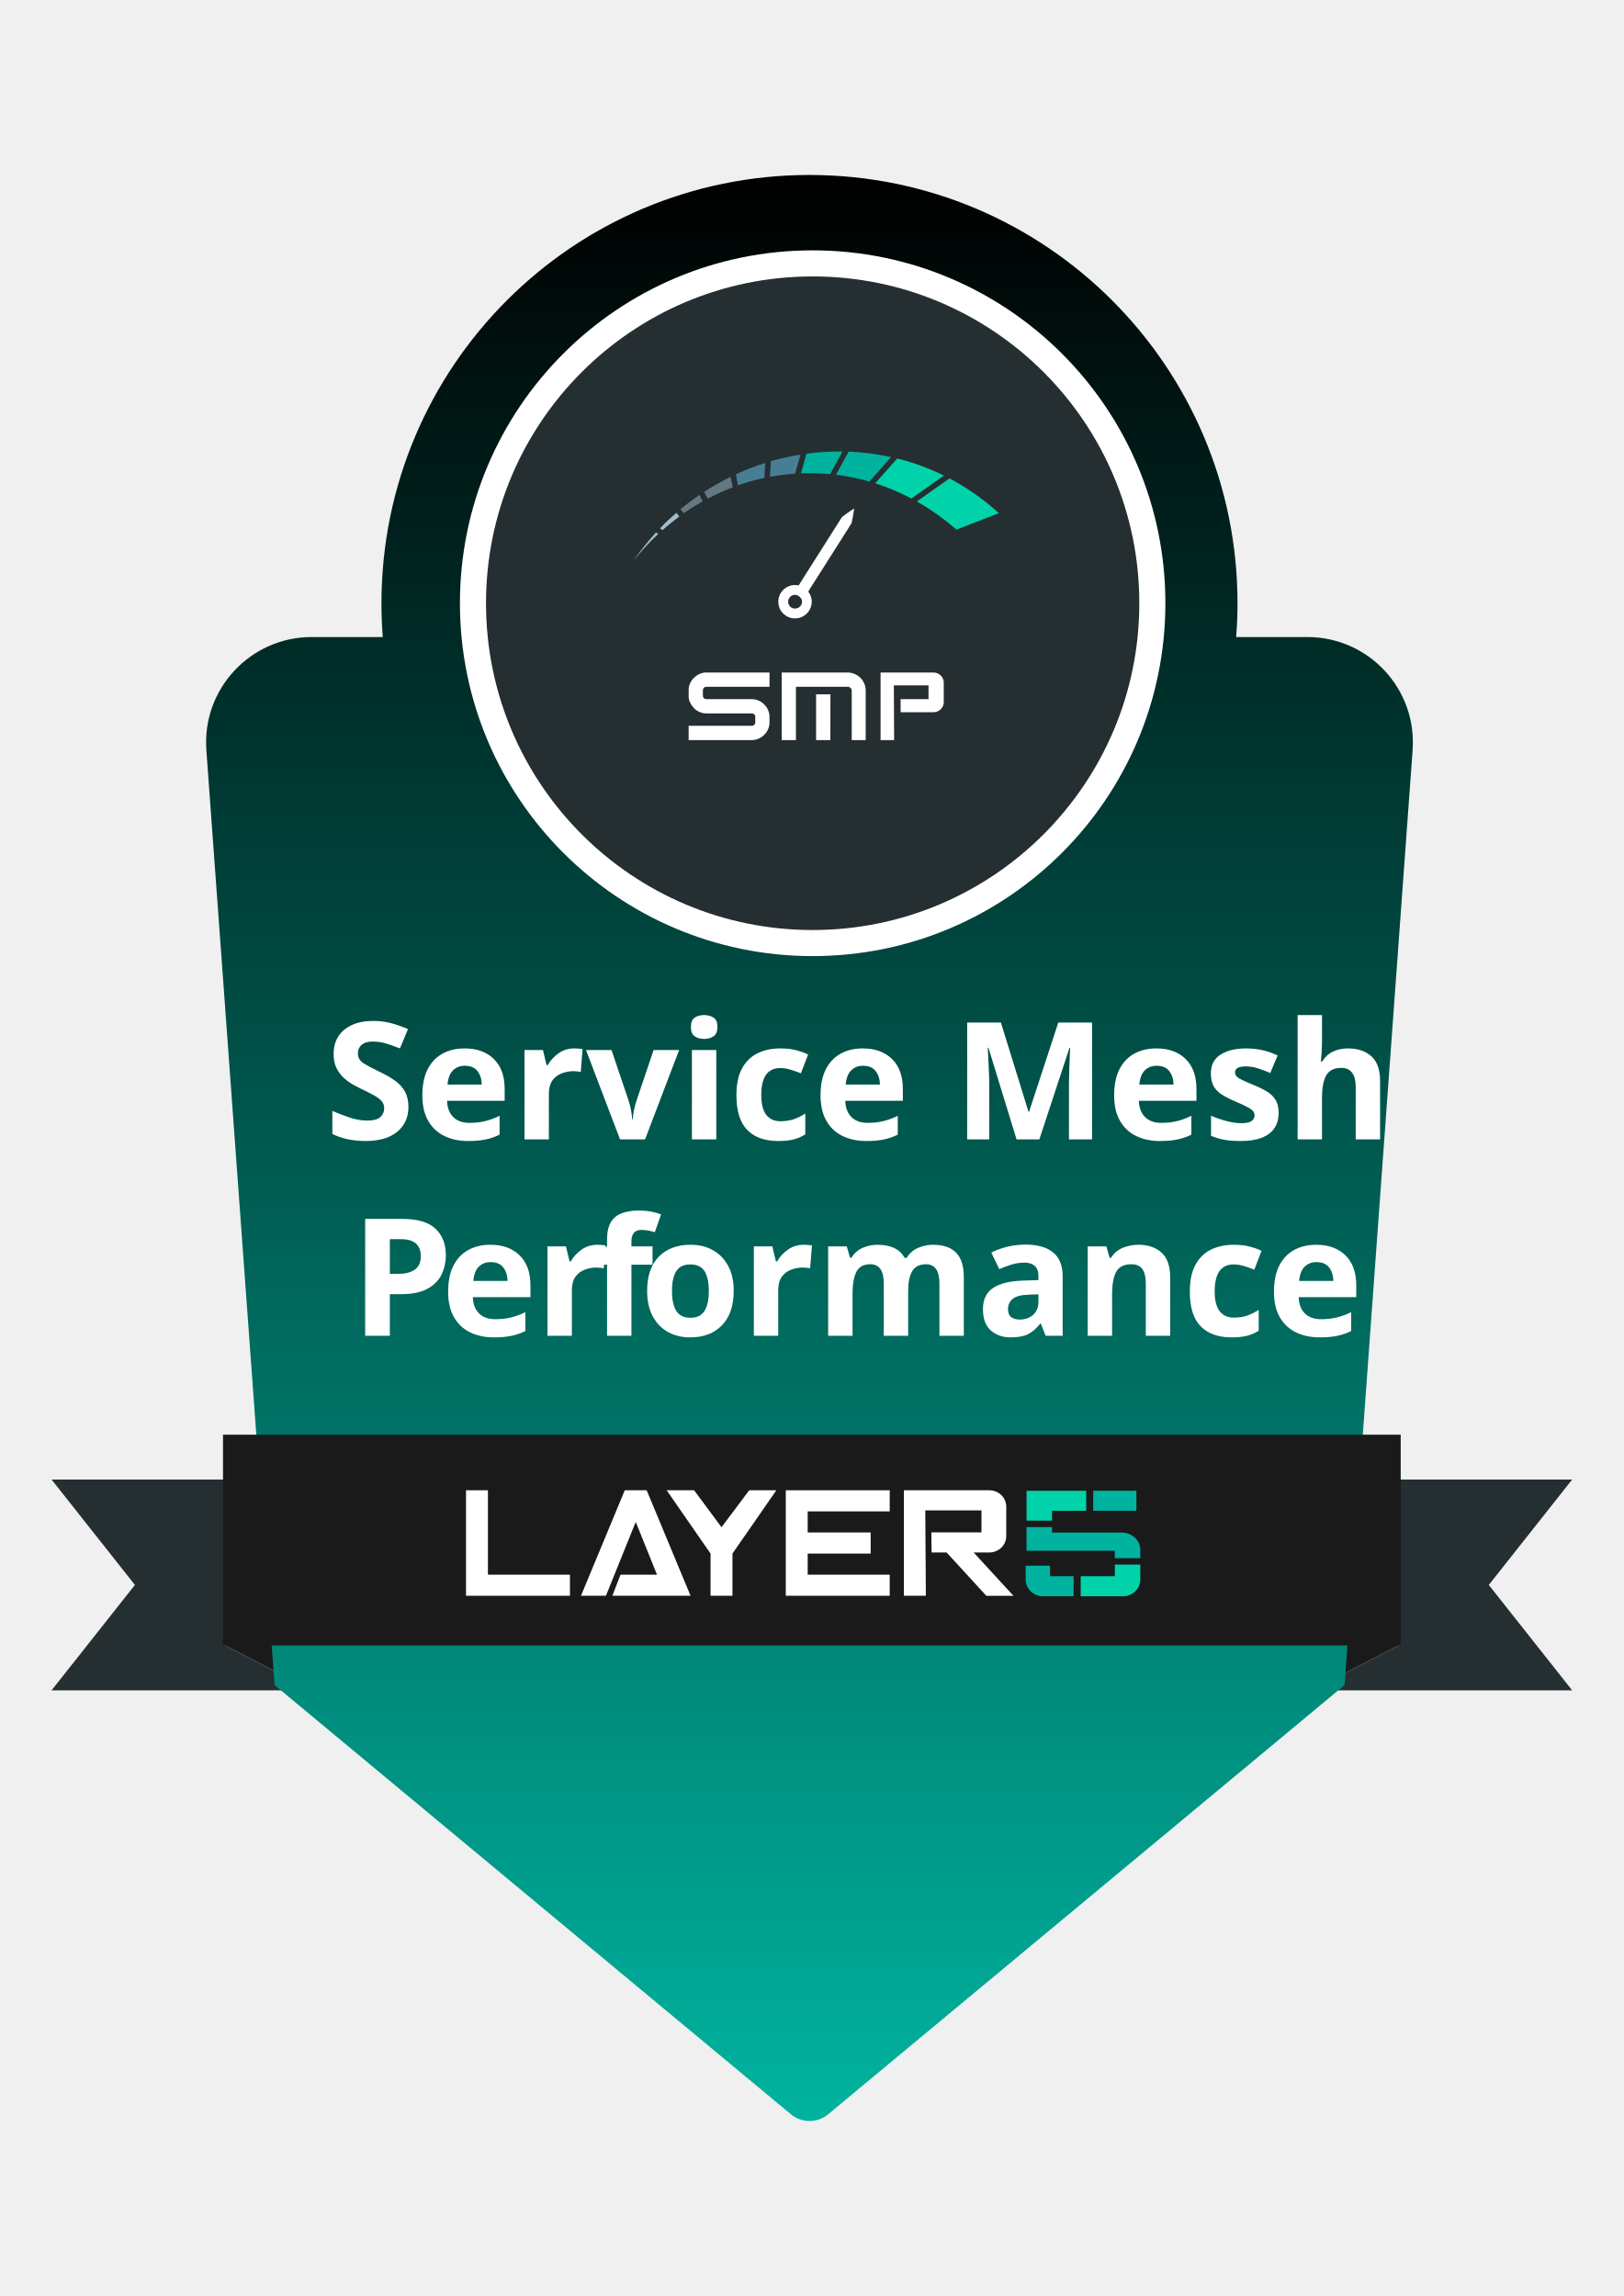
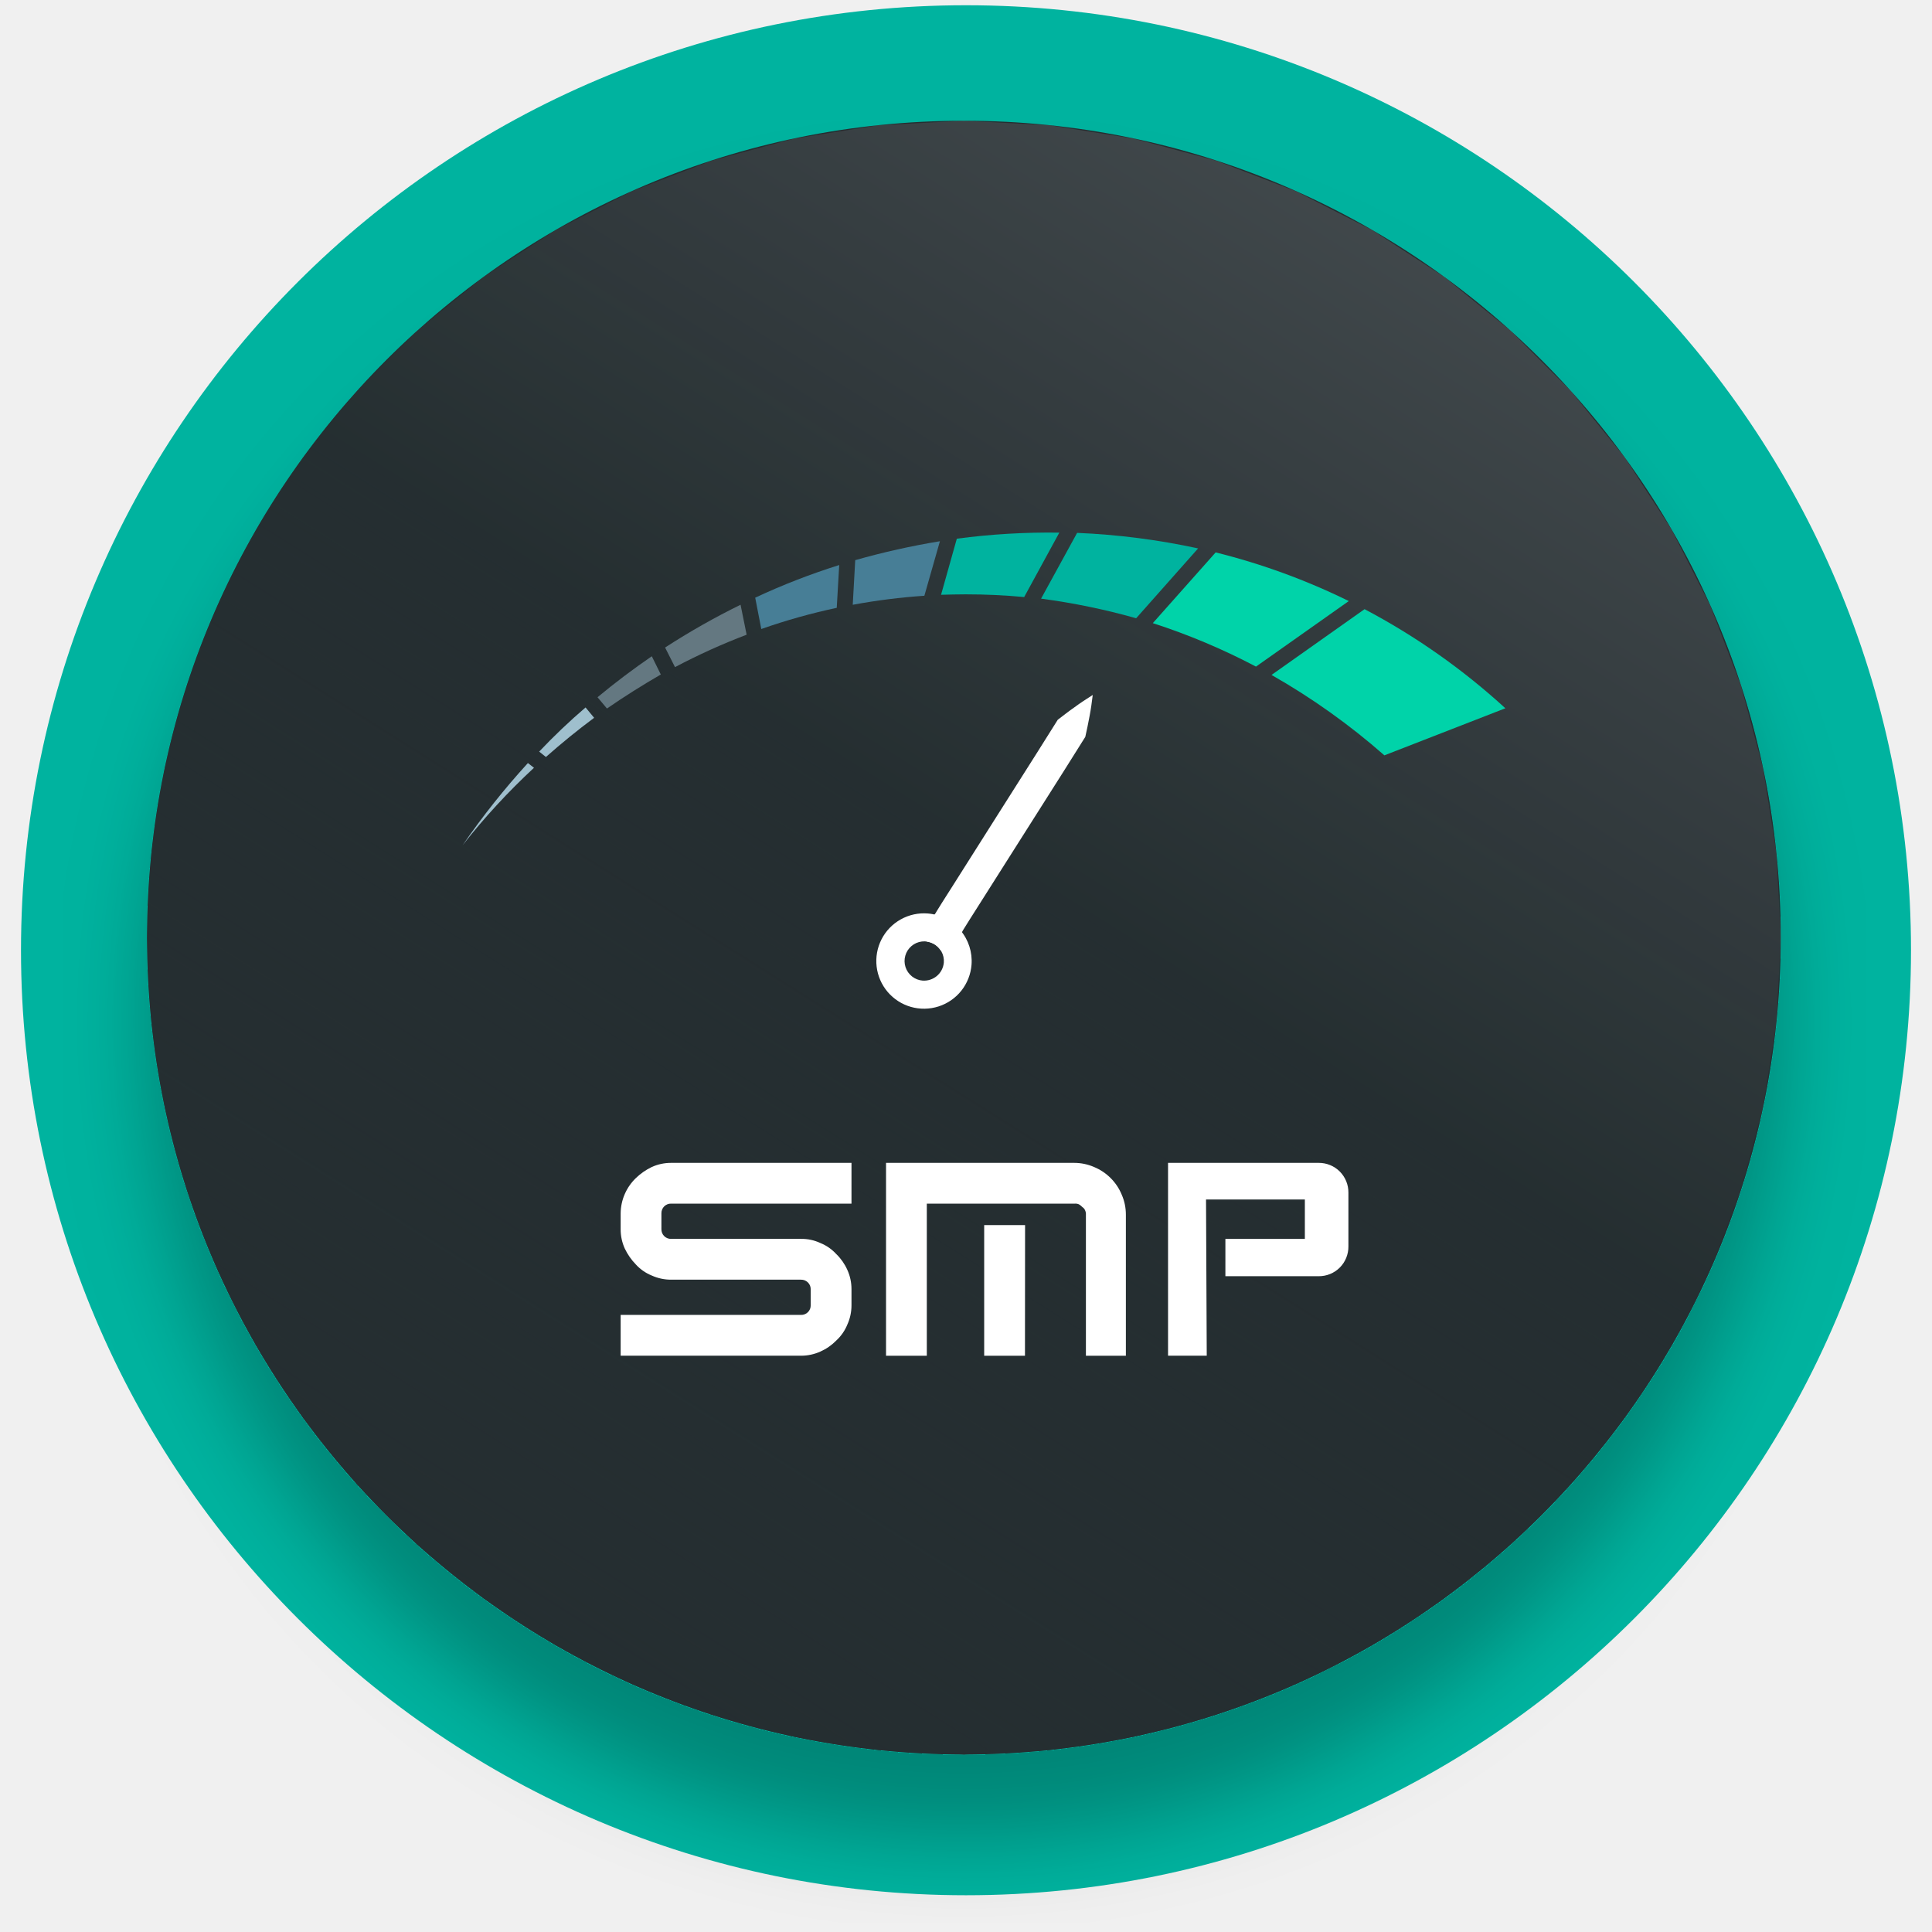
- <svg xmlns="http://www.w3.org/2000/svg" id="Layer_1" data-name="Layer 1" viewBox="0 0 595.28 841.89">
+ <svg xmlns="http://www.w3.org/2000/svg" width="90" height="90" viewBox="0 0 90 92" fill="none">
+   <circle cx="45" cy="45.25" r="45" fill="#00B39F" />
+   <g filter="url(#filter0_d_16399_39950)">
+     <circle cx="44.9" cy="44.65" r="38.9" fill="#252E31" />
+   </g>
+   <path d="M44.9 5.75L48.966 5.963L52.988 6.6L56.921 7.654L60.722 9.113L64.35 10.962L67.765 13.179L70.929 15.742L73.808 18.621L76.371 21.785L78.588 25.2L80.437 28.828L81.896 32.629L82.95 36.562L83.587 40.584L83.8 44.65L83.587 48.716L82.95 52.738L81.896 56.671L80.437 60.472L78.588 64.1L76.371 67.515L73.808 70.679L70.929 73.558L67.765 76.121L64.35 78.338L60.722 80.187L56.921 81.646L52.988 82.7L48.966 83.337L44.9 83.55L40.834 83.337L36.812 82.7L32.879 81.646L29.078 80.187L25.45 78.338L22.035 76.121L18.871 73.558L15.992 70.679L13.429 67.515L11.212 64.1L9.363 60.472L7.904 56.671L6.85 52.738L6.213 48.716L6 44.65L6.213 40.584L6.85 36.562L7.904 32.629L9.363 28.828L11.212 25.2L13.429 21.785L15.992 18.621L18.871 15.742L22.035 13.179L25.45 10.962L29.078 9.113L32.879 7.654L36.812 6.6L40.834 5.963L44.9 5.75Z" fill="url(#paint0_linear_16399_39950)" />
+   <path d="M31.143 31.768C32.248 31.184 33.387 30.668 34.554 30.224L34.265 28.797C33.028 29.404 31.828 30.085 30.671 30.835L31.143 31.768Z" fill="#647881" />
+   <path d="M53.102 29.441L56.052 26.115C54.157 25.703 52.229 25.456 50.291 25.375L48.575 28.507C50.105 28.709 51.617 29.021 53.102 29.441Z" fill="#00B39F" />
+   <path d="M30.467 32.119L30.038 31.25C29.148 31.861 28.279 32.516 27.453 33.202L27.903 33.739C28.74 33.16 29.598 32.623 30.467 32.119Z" fill="#647881" />
+   <path d="M58.809 31.743L63.228 28.622C61.204 27.626 59.078 26.849 56.889 26.305L53.896 29.673C55.59 30.22 57.234 30.913 58.809 31.743Z" fill="#00D3A9" />
+   <path d="M27.292 34.181L26.884 33.688C26.112 34.349 25.374 35.051 24.675 35.79L24.996 36.047C25.737 35.393 26.498 34.771 27.292 34.181Z" fill="#9FBFCD" />
+   <path d="M63.979 29.008L59.549 32.14C61.466 33.23 63.267 34.513 64.923 35.969L70.684 33.727C68.66 31.874 66.407 30.288 63.979 29.008Z" fill="#00D3A9" />
+   <path d="M24.138 36.336C23.013 37.568 21.973 38.876 21.027 40.251C22.062 38.934 23.199 37.7 24.428 36.561L24.138 36.336Z" fill="#9FBFCD" />
+   <path d="M39.725 26.674L39.607 28.799C40.735 28.59 41.874 28.446 43.018 28.369L43.758 25.773C42.398 25.996 41.051 26.297 39.725 26.674Z" fill="#477E96" />
+   <path d="M43.812 28.323C44.198 28.313 44.595 28.302 44.992 28.302C45.925 28.302 46.859 28.345 47.77 28.431L49.444 25.363C47.812 25.34 46.181 25.437 44.563 25.652L43.812 28.323Z" fill="#00B39F" />
+   <path d="M35.252 29.953C36.427 29.54 37.627 29.204 38.845 28.944L38.963 26.906C37.597 27.335 36.26 27.854 34.962 28.461L35.252 29.953Z" fill="#477E96" />
+   <path d="M52.646 64.559H50.71V57.844C50.715 57.777 50.703 57.709 50.676 57.647C50.652 57.579 50.605 57.521 50.544 57.482C50.496 57.43 50.441 57.386 50.38 57.351C50.315 57.322 50.244 57.31 50.173 57.317H41.192V55.375H50.144C50.473 55.374 50.798 55.441 51.099 55.572C51.394 55.694 51.663 55.873 51.888 56.099C52.114 56.324 52.293 56.592 52.415 56.888C52.547 57.189 52.614 57.514 52.613 57.842V64.556L52.646 64.559ZM43.134 64.559H41.192V57.317H43.134V64.559ZM47.808 64.559H45.866V58.337H47.813L47.808 64.559Z" fill="white" />
+   <path d="M39.547 62.155C39.548 62.472 39.481 62.787 39.349 63.076C39.232 63.365 39.052 63.623 38.823 63.834C38.606 64.056 38.35 64.234 38.066 64.36C37.776 64.491 37.462 64.558 37.144 64.558H28.555V62.615H37.144C37.205 62.617 37.265 62.606 37.322 62.583C37.379 62.561 37.43 62.527 37.473 62.484C37.516 62.441 37.55 62.389 37.573 62.333C37.596 62.276 37.606 62.216 37.605 62.155V61.397C37.606 61.336 37.595 61.276 37.573 61.219C37.55 61.163 37.516 61.112 37.473 61.069C37.43 61.026 37.378 60.992 37.322 60.969C37.265 60.947 37.205 60.936 37.144 60.937H30.957C30.64 60.938 30.325 60.871 30.036 60.74C29.747 60.623 29.489 60.443 29.279 60.213C29.063 59.991 28.885 59.735 28.752 59.456C28.62 59.166 28.553 58.852 28.555 58.534V57.778C28.558 57.464 28.623 57.154 28.748 56.866C28.872 56.578 29.053 56.317 29.279 56.099C29.501 55.884 29.757 55.706 30.036 55.572C30.325 55.441 30.64 55.374 30.957 55.375H39.547V57.316H30.957C30.896 57.314 30.836 57.325 30.779 57.348C30.723 57.37 30.671 57.404 30.628 57.447C30.585 57.49 30.551 57.542 30.528 57.599C30.506 57.655 30.495 57.716 30.496 57.777V58.533C30.495 58.594 30.506 58.655 30.528 58.711C30.551 58.768 30.585 58.819 30.628 58.863C30.671 58.906 30.723 58.94 30.779 58.962C30.836 58.985 30.896 58.996 30.957 58.994H37.144C37.462 58.989 37.778 59.057 38.066 59.192C38.355 59.308 38.613 59.488 38.823 59.718C39.045 59.933 39.224 60.188 39.349 60.469C39.481 60.759 39.548 61.073 39.547 61.391V62.155Z" fill="white" />
+   <path d="M61.663 60.772H61.795C61.981 60.773 62.166 60.738 62.339 60.667C62.511 60.596 62.668 60.492 62.8 60.36C62.932 60.227 63.036 60.071 63.106 59.898C63.176 59.725 63.212 59.54 63.21 59.354V56.79C63.211 56.604 63.176 56.419 63.105 56.247C63.035 56.075 62.93 55.918 62.799 55.786C62.667 55.655 62.511 55.55 62.338 55.48C62.166 55.409 61.981 55.374 61.795 55.375H54.621V64.558H56.464L56.43 57.119H61.136V58.995H57.352V60.772" fill="white" />
+   <path d="M43.182 43.499C42.735 43.463 42.286 43.561 41.894 43.78C41.502 43.998 41.183 44.328 40.978 44.728C40.774 45.128 40.692 45.58 40.744 46.026C40.796 46.472 40.979 46.893 41.27 47.235C41.561 47.577 41.947 47.825 42.379 47.948C42.811 48.07 43.27 48.062 43.698 47.924C44.125 47.786 44.502 47.525 44.781 47.172C45.059 46.82 45.227 46.393 45.263 45.945C45.311 45.345 45.119 44.75 44.729 44.292C44.339 43.833 43.782 43.548 43.182 43.499ZM42.935 46.696C42.751 46.681 42.575 46.612 42.429 46.497C42.284 46.382 42.176 46.227 42.119 46.051C42.062 45.874 42.059 45.685 42.11 45.507C42.16 45.329 42.262 45.17 42.404 45.05C42.545 44.929 42.718 44.854 42.902 44.833C43.086 44.811 43.272 44.845 43.437 44.929C43.602 45.014 43.738 45.145 43.828 45.307C43.919 45.468 43.959 45.653 43.944 45.838C43.922 46.085 43.804 46.313 43.615 46.473C43.426 46.633 43.182 46.713 42.935 46.695V46.696Z" fill="white" />
+   <path d="M50.173 33.674C49.894 33.867 49.637 34.071 49.369 34.275L48.371 35.862L46.365 39.027L44.362 42.191L43.858 42.984L43.611 43.381C43.575 43.45 43.532 43.514 43.483 43.574C43.427 43.629 43.383 43.695 43.354 43.767C43.279 44.089 43.214 44.411 43.15 44.744C43.141 44.775 43.138 44.808 43.139 44.84C43.272 44.858 43.4 44.905 43.513 44.977C43.626 45.049 43.722 45.145 43.794 45.258C43.821 45.238 43.849 45.22 43.88 45.205C44.158 45.012 44.416 44.808 44.684 44.604C44.739 44.547 44.78 44.477 44.802 44.4C44.837 44.33 44.877 44.262 44.92 44.197L45.167 43.8L45.671 43.006L47.677 39.841L49.683 36.677L50.681 35.089C50.756 34.767 50.82 34.435 50.884 34.102C50.949 33.77 50.992 33.437 51.035 33.094C50.734 33.287 50.445 33.47 50.173 33.674Z" fill="white" />
  <defs>
-     <style>
-       .cls-1 {
-         fill: #00b39f;
-       }
- 
-       .cls-2, .cls-3 {
-         fill: #fff;
-       }
- 
-       .cls-4, .cls-5 {
-         fill: #252e31;
-       }
- 
-       .cls-6 {
-         fill: #9fbfcd;
-       }
- 
-       .cls-7 {
-         fill: #477e96;
-       }
- 
-       .cls-8 {
-         fill: #647881;
-       }
- 
-       .cls-9 {
-         letter-spacing: -.03em;
-       }
- 
-       .cls-10 {
-         fill: #00d3a9;
-       }
- 
-       .cls-11 {
-         clip-path: url(#clippath);
-       }
- 
-       .cls-12 {
-         fill: #a20e30;
-       }
- 
-       .cls-13 {
-         fill: none;
-       }
- 
-       .cls-5 {
-         stroke: #fff;
-         stroke-width: 9.56px;
-       }
- 
-       .cls-14 {
-         fill: #1a1a1a;
-       }
- 
-       .cls-15 {
-         fill: url(#linear-gradient);
-       }
- 
-       .cls-3 {
-         font-family: QanelasSoft-SemiBold, 'Qanelas Soft';
-         font-size: 60px;
-         font-weight: 600;
-       }
- 
-       .cls-16 {
-         letter-spacing: -.01em;
-       }
- 
-       .cls-17 {
-         letter-spacing: 0em;
-       }
-     </style>
-     <clipPath id="clippath">
-       <rect class="cls-13" x="18.91" y="64.17" width="557.47" height="713.56" />
-     </clipPath>
-     <linearGradient id="linear-gradient" x1="296.78" y1="779.83" x2="296.78" y2="66.28" gradientTransform="translate(0 844) scale(1 -1)" gradientUnits="userSpaceOnUse">
-       <stop offset="0" stop-color="#000" />
-       <stop offset="1" stop-color="#00b39f" />
+     <filter id="filter0_d_16399_39950" x="2" y="5.75" width="85.8" height="85.797" filterUnits="userSpaceOnUse" color-interpolation-filters="sRGB">
+       <feFlood flood-opacity="0" result="BackgroundImageFix" />
+       <feColorMatrix in="SourceAlpha" type="matrix" values="0 0 0 0 0 0 0 0 0 0 0 0 0 0 0 0 0 0 127 0" result="hardAlpha" />
+       <feOffset dy="4" />
+       <feGaussianBlur stdDeviation="2" />
+       <feComposite in2="hardAlpha" operator="out" />
+       <feColorMatrix type="matrix" values="0 0 0 0 0 0 0 0 0 0 0 0 0 0 0 0 0 0 0.25 0" />
+       <feBlend mode="normal" in2="BackgroundImageFix" result="effect1_dropShadow_16399_39950" />
+       <feBlend mode="normal" in="SourceGraphic" in2="effect1_dropShadow_16399_39950" result="shape" />
+     </filter>
+     <linearGradient id="paint0_linear_16399_39950" x1="72.552" y1="1.766" x2="20.998" y2="83.55" gradientUnits="userSpaceOnUse">
+       <stop stop-color="white" stop-opacity="0.17" />
+       <stop offset="0.486" stop-color="#252E31" stop-opacity="0.16" />
+       <stop offset="1" stop-color="#252E31" />
    </linearGradient>
  </defs>
-   <g id="smp">
-     <g class="cls-11">
-       <g>
-         <path class="cls-14" d="m480.87,602.94v16.86l32.65-16.86h-32.65Z" />
-         <path class="cls-14" d="m114.41,619.8v-16.86h-32.65l32.65,16.86Z" />
-         <path class="cls-4" d="m576.37,542.52H18.91l30.55,38.64-30.55,38.64h95.5l-32.65-16.86h32.65v-19.01h366.46v19.01h32.65l-32.65,16.86h95.5l-30.55-38.64,30.55-38.64Z" />
-         <path class="cls-15" d="m517.88,275.16l-24.94,342.73-189.32,157.36c-3.92,3.3-9.75,3.3-13.67,0l-189.28-157.36-25.01-342.73c-1.69-22.44,16.09-41.57,38.58-41.57h26.09c-.32-4.09-.48-8.22-.48-12.4,0-86.74,70.27-157.03,156.92-157.03s156.92,70.29,156.92,157.03c0,4.17-.16,8.31-.51,12.4h26.15c22.49,0,40.26,19.13,38.54,41.57Z" />
-         <text class="cls-3" transform="translate(119.08 417.79)">
-           <tspan x="0" y="0">Service Mesh</tspan>
-           <tspan class="cls-9" x="9.39" y="72">P</tspan>
-           <tspan x="42.51" y="72">e</tspan>
-           <tspan class="cls-17" x="76.95" y="72">r</tspan>
-           <tspan class="cls-16" x="97.35" y="72">f</tspan>
-           <tspan x="115.47" y="72">ormance</tspan>
-         </text>
-         <path class="cls-5" d="m297.92,345.8c68.78,0,124.55-55.79,124.55-124.61s-55.78-124.61-124.55-124.61-124.52,55.79-124.52,124.61,55.75,124.61,124.52,124.61Z" />
-         <path class="cls-8" d="m259.44,182.86c2.99-1.58,6.05-2.97,9.21-4.17l-.8-3.85c-3.31,1.64-6.56,3.48-9.68,5.5l1.27,2.52Z" />
-         <path class="cls-1" d="m318.73,176.58l7.96-8.98c-5.13-1.11-10.32-1.78-15.55-2l-4.65,8.46c4.14.54,8.22,1.39,12.23,2.52Z" />
-         <path class="cls-8" d="m257.63,183.8l-1.18-2.35c-2.39,1.65-4.75,3.42-6.98,5.27l1.21,1.45c2.26-1.56,4.59-3.01,6.94-4.37Z" />
-         <path class="cls-10" d="m334.11,182.8l11.95-8.43c-5.48-2.69-11.21-4.78-17.11-6.26l-8.09,9.09c4.59,1.48,9.01,3.35,13.25,5.59Z" />
-         <path class="cls-6" d="m249.06,189.36l-1.11-1.33c-2.07,1.79-4.08,3.68-5.96,5.68l.86.7c2.01-1.77,4.05-3.45,6.21-5.04Z" />
-         <path class="cls-10" d="m348.1,175.41l-11.98,8.46c5.19,2.94,10.03,6.41,14.53,10.34l15.55-6.05c-5.48-5-11.56-9.28-18.09-12.74Z" />
-         <path class="cls-6" d="m240.52,195.2c-3.03,3.33-5.83,6.86-8.38,10.57,2.77-3.56,5.86-6.89,9.17-9.96l-.8-.61Z" />
-         <path class="cls-7" d="m282.6,169.11l-.32,5.73c3.06-.56,6.12-.95,9.21-1.16l2.01-7.01c-3.66.6-7.29,1.41-10.89,2.43Z" />
-         <path class="cls-1" d="m293.66,173.56c1.02-.03,2.1-.06,3.19-.06,2.52,0,5.03.12,7.49.35l4.52-8.28c-4.4-.06-8.82.2-13.19.78l-2.01,7.21Z" />
-         <path class="cls-7" d="m270.53,177.96c3.19-1.11,6.4-2.02,9.72-2.72l.32-5.5c-3.7,1.16-7.29,2.56-10.8,4.2l.76,4.03Z" />
-         <path class="cls-2" d="m317.48,271.38h-5.22v-18.13c.03-.18,0-.37-.1-.53-.06-.18-.19-.34-.35-.45-.13-.14-.29-.26-.45-.35-.16-.08-.35-.11-.54-.09h-24.24v-5.24h24.15c.89,0,1.78.18,2.58.53.8.33,1.53.81,2.13,1.42.61.61,1.08,1.33,1.43,2.13.35.81.51,1.69.51,2.58v18.13h.1Zm-25.68,0h-5.22v-19.55h5.22v19.55Zm12.61,0h-5.22v-16.8h5.26l-.03,16.8Z" />
-         <path class="cls-2" d="m282.12,264.89c0,.86-.16,1.71-.54,2.49-.32.78-.8,1.48-1.4,2.04-.61.6-1.27,1.08-2.04,1.42-.8.35-1.66.54-2.52.53h-23.16v-5.24h23.16c.19,0,.35-.02.51-.09.13-.06.29-.15.38-.27.13-.12.22-.25.29-.41.06-.15.1-.32.1-.48v-2.04c0-.16-.03-.33-.1-.48-.06-.15-.16-.29-.29-.41-.1-.12-.25-.21-.38-.27-.16-.06-.32-.09-.51-.09h-16.69c-.86,0-1.69-.18-2.48-.53-.76-.32-1.47-.8-2.04-1.42-.57-.6-1.05-1.29-1.43-2.04-.35-.78-.54-1.63-.51-2.49v-2.04c0-.85.16-1.68.51-2.46.32-.78.83-1.48,1.43-2.07.61-.58,1.27-1.06,2.04-1.42.8-.35,1.62-.54,2.48-.53h23.19v5.24h-23.19c-.16,0-.32.03-.48.09-.16.06-.29.15-.41.27-.1.12-.19.26-.25.41-.06.15-.1.32-.1.48v2.04c0,.16.03.33.1.48s.16.29.25.41c.13.12.26.21.41.27.16.06.32.09.48.09h16.69c.86-.01,1.72.17,2.52.53.76.31,1.47.8,2.04,1.42.61.58,1.08,1.27,1.4,2.03.35.78.54,1.63.54,2.49v2.06Z" />
-         <path class="cls-2" d="m341.82,261.16h.38c.48,0,.99-.09,1.47-.28.45-.19.89-.47,1.24-.83.35-.36.64-.78.83-1.25.19-.47.29-.97.26-1.47v-6.92c.03-.5-.06-1-.26-1.47-.19-.47-.48-.89-.83-1.24-.38-.36-.8-.64-1.24-.83-.48-.19-.99-.29-1.47-.28h-19.37v24.79h4.97l-.1-20.08h12.71v5.06h-10.23v4.8" />
-         <path class="cls-2" d="m291.94,214.53c-1.21-.1-2.42.17-3.47.76s-1.91,1.48-2.48,2.56c-.54,1.08-.76,2.3-.61,3.5.13,1.2.61,2.34,1.4,3.26.8.92,1.85,1.59,2.99,1.92,1.18.33,2.42.31,3.57-.06,1.15-.37,2.17-1.08,2.93-2.03.73-.95,1.21-2.1,1.31-3.31.13-1.62-.41-3.23-1.47-4.46-1.05-1.24-2.55-2.01-4.17-2.14Zm-.67,8.63c-.48-.04-.96-.23-1.37-.54-.38-.31-.67-.73-.83-1.21-.16-.48-.16-.99-.03-1.47.16-.48.41-.91.8-1.23.38-.32.86-.53,1.34-.59.51-.06,1.02.03,1.47.26.45.23.8.58,1.05,1.02s.35.94.32,1.43c-.06.67-.38,1.28-.89,1.71-.51.43-1.18.65-1.85.6h0Z" />
-         <path class="cls-2" d="m310.83,188c-.76.52-1.47,1.07-2.17,1.62l-2.71,4.29-5.42,8.54-5.42,8.54-1.34,2.14-.67,1.07c-.1.18-.22.36-.35.52-.16.15-.29.32-.35.52-.22.87-.38,1.74-.54,2.64-.03.08-.06.17-.03.26.35.05.7.17.99.37.32.19.57.45.76.76.06-.05.16-.1.22-.14.76-.52,1.47-1.07,2.2-1.62.13-.15.25-.34.32-.55.1-.19.19-.37.32-.55l.64-1.07,1.37-2.14,5.42-8.54,5.42-8.54,2.71-4.29c.19-.87.38-1.77.54-2.66.16-.9.29-1.8.41-2.72-.83.52-1.59,1.02-2.33,1.57Z" />
-         <path class="cls-12" d="m114.41,583.9v19.01h366.46v-19.01H114.41Z" />
-         <path class="cls-14" d="m513.52,603.34H81.76v-77.27h431.76v77.27Z" />
-         <path class="cls-2" d="m178.88,546.45h-8.03v38.68h38.1v-7.73h-30.07v-30.95Z" />
-         <path class="cls-2" d="m229.05,546.45l-16.05,38.68h9.14l10.93-27.07,7.8,19.34h-13.38l-2.99,7.73h28.67l-16.09-38.68h-8.03Z" />
-         <path class="cls-2" d="m264.51,559.99l-10.03-13.54h-10.07l16.09,23.21v15.47h8.03v-15.47l16.09-23.21h-9.94l-10.16,13.54Z" />
-         <path class="cls-2" d="m288.08,552.54v32.59h38.1v-7.73h-30.07v-7.74h23.09v-7.74h-23.09v-7.73h30.07v-7.74h-38.1v6.09Z" />
-         <path class="cls-2" d="m339.21,553.83h20.61v8.05h-18.38l.1,7.38h5.51l14.56,15.89h9.94l-14.59-15.89h5.7c.83,0,1.66-.15,2.39-.46.76-.3,1.47-.74,2.04-1.3.57-.56,1.05-1.22,1.34-1.95.32-.73.48-1.51.48-2.3v-10.79c0-1.59-.64-3.12-1.82-4.25-1.18-1.13-2.77-1.76-4.43-1.76h-31.28v38.68h8.06l-.22-31.3Z" />
-         <path class="cls-1" d="m416.62,546.62h-15.83v7.34h15.83v-7.34Z" />
-         <path class="cls-1" d="m418.05,571.34v-3.04c0-3.5-3.06-6.34-6.85-6.34h-25.52v-2h-9.33v8.66h32.36v2.71h9.33Z" />
-         <path class="cls-10" d="m385.69,557.57v-3.6h12.52v-7.34h-21.85v10.94h9.33Z" />
-         <path class="cls-10" d="m408.72,573.7v4.27h-12.52v7.34h15.42c1.66.03,3.28-.59,4.49-1.71,1.21-1.12,1.91-2.65,1.94-4.27v-5.63h-9.33Z" />
-         <path class="cls-1" d="m384.95,574.1v3.87h8.66v7.34h-11.15c-1.66.03-3.28-.59-4.49-1.71-1.21-1.12-1.91-2.66-1.94-4.27v-5.23h8.92Z" />
-       </g>
-     </g>
-   </g>
</svg>
